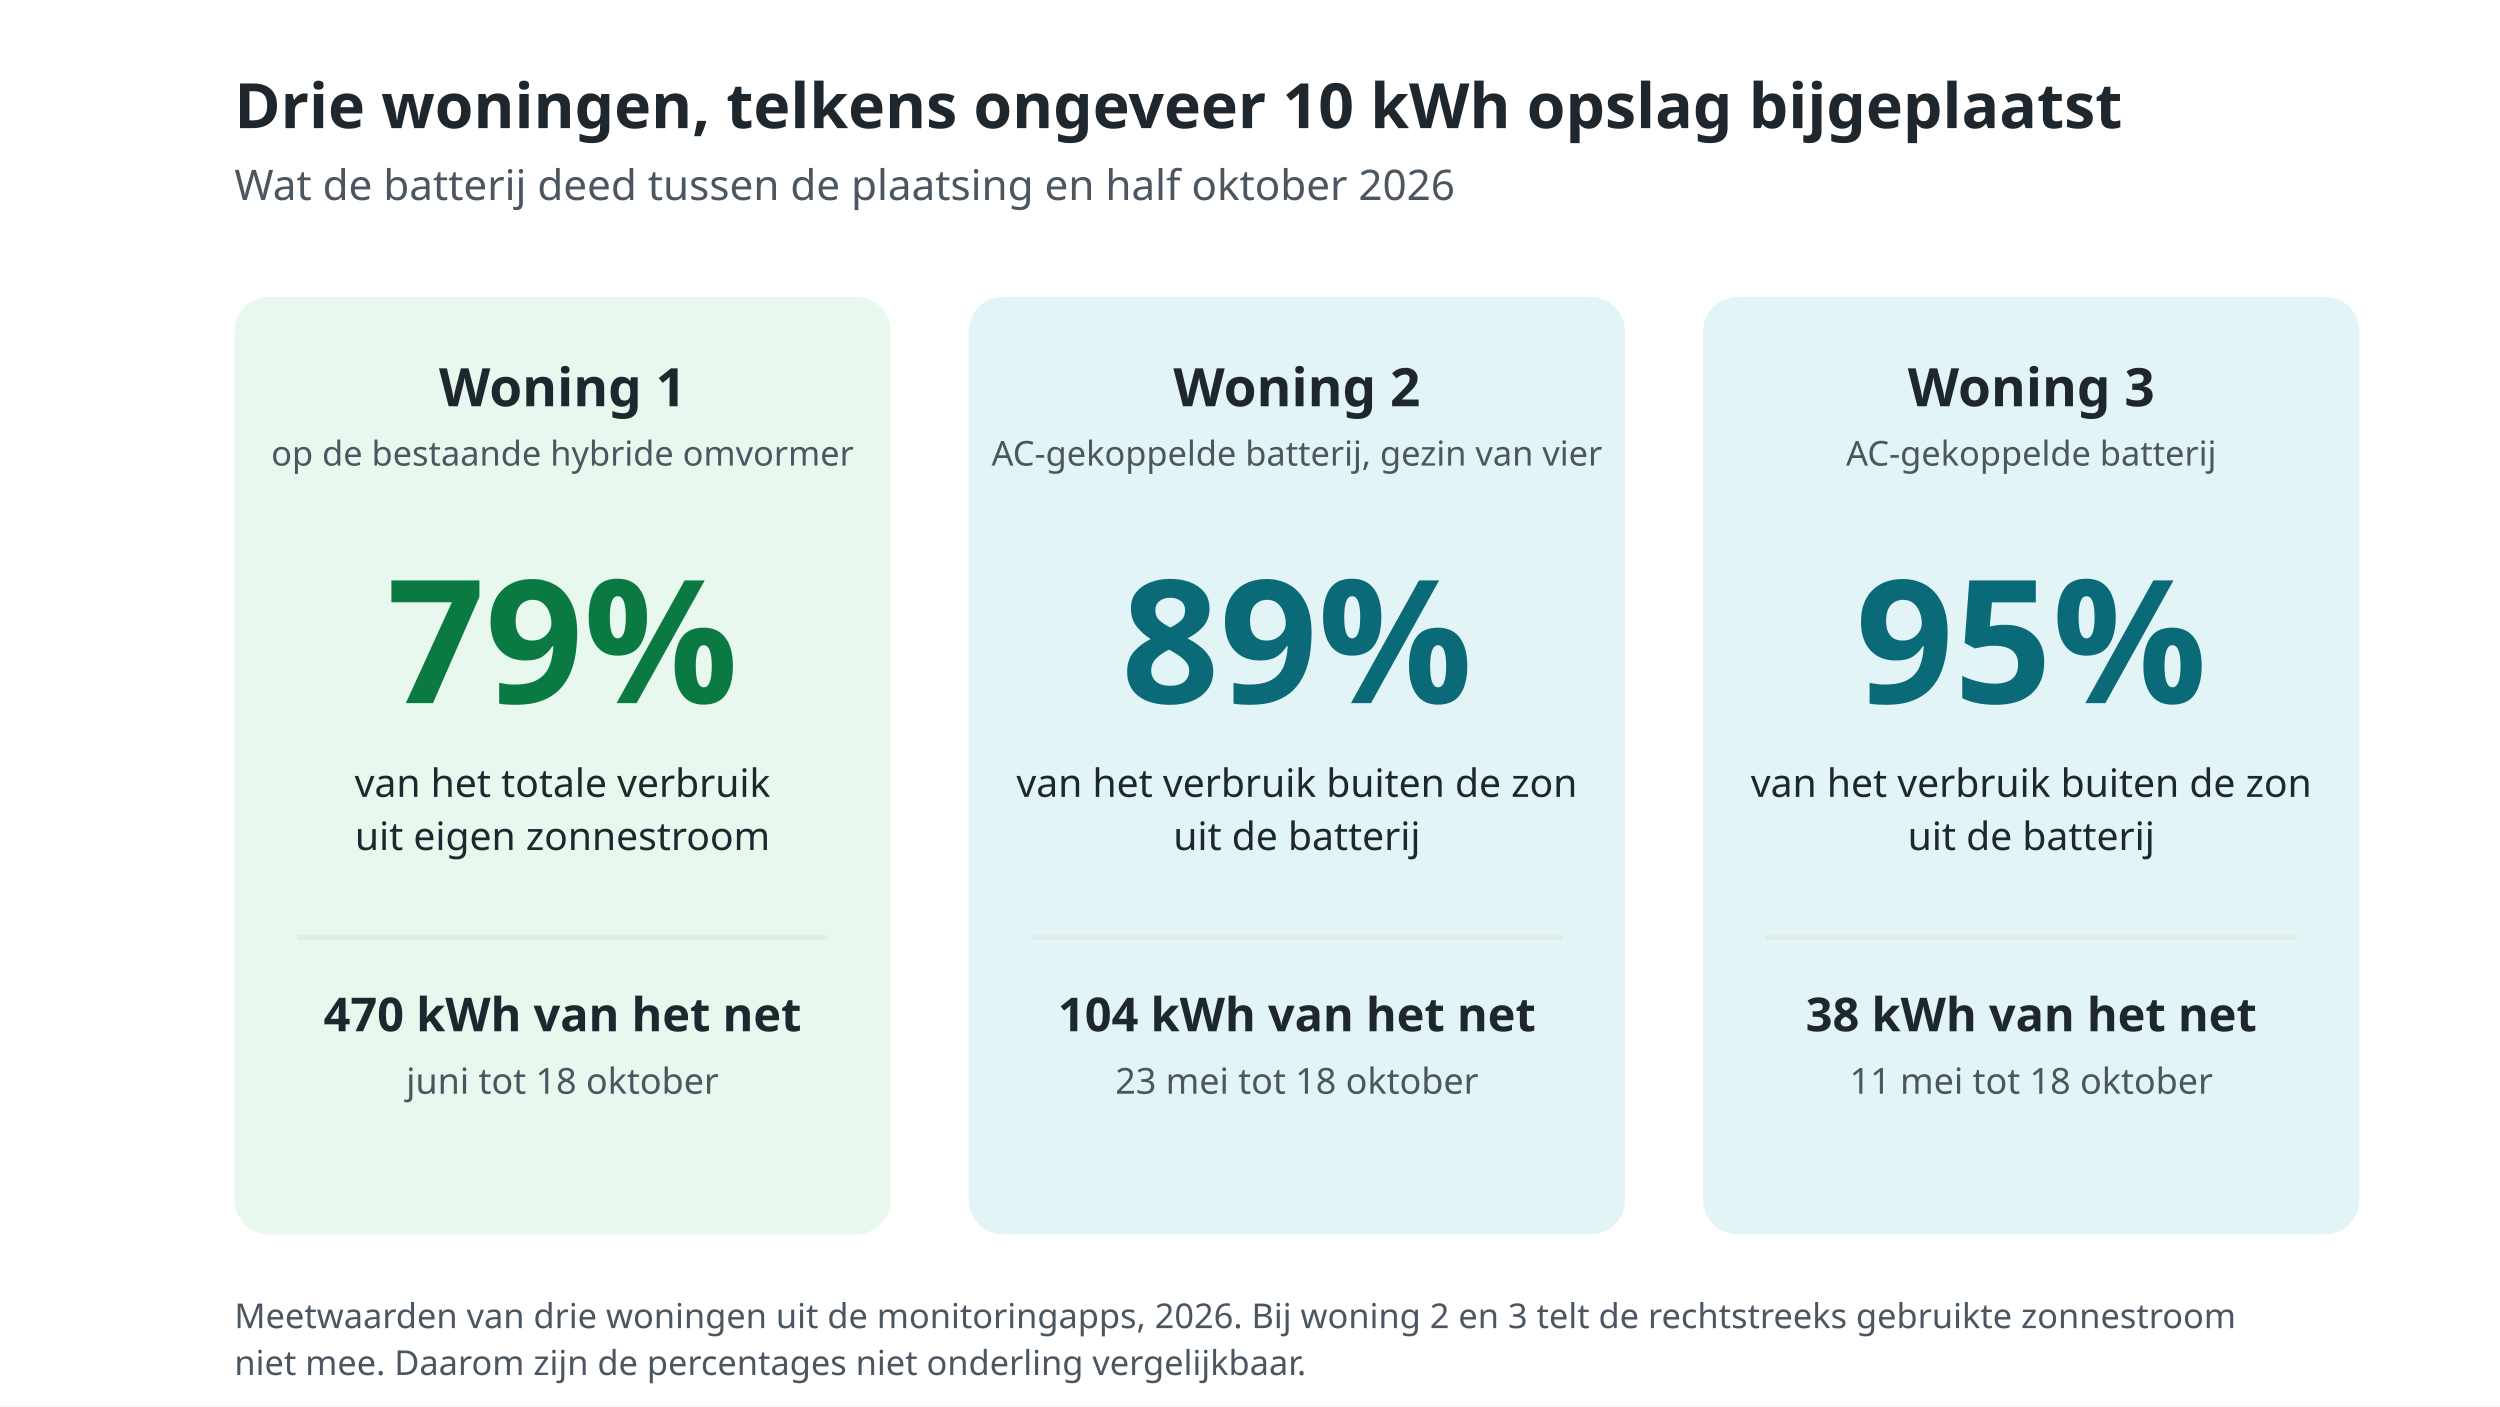
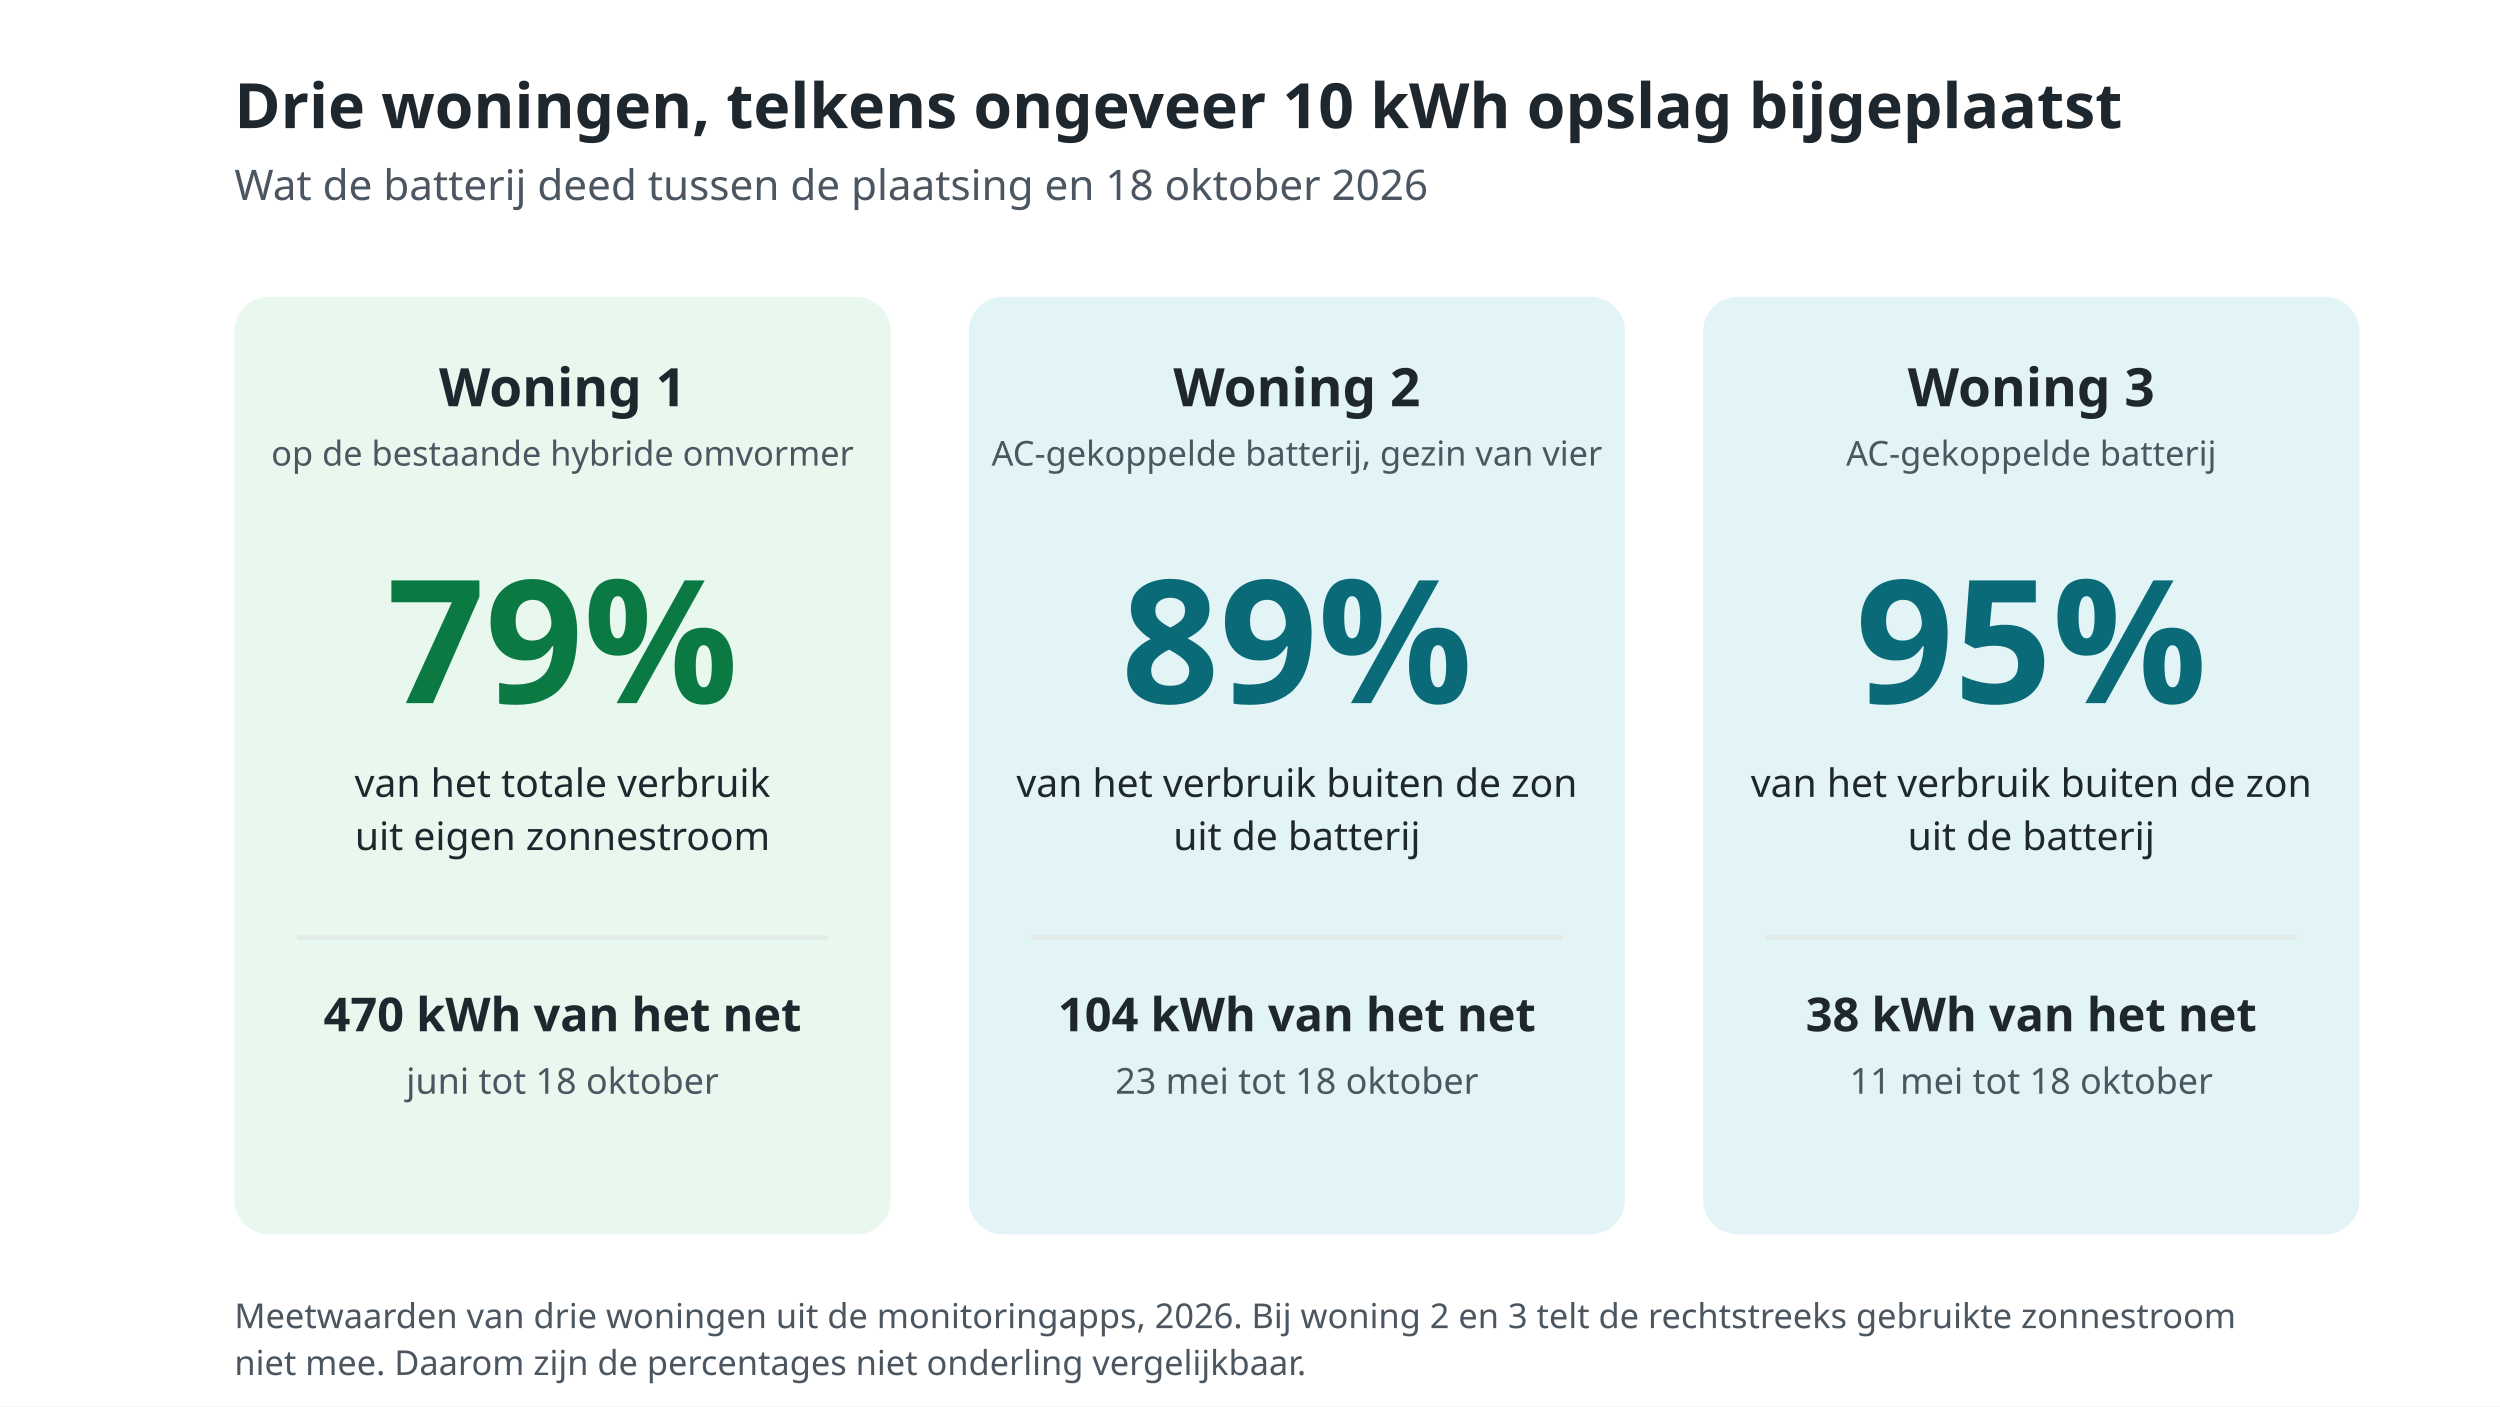
<svg xmlns="http://www.w3.org/2000/svg" viewBox="0 0 1600 900" width="1600" height="900" font-family="Instrument Sans, Segoe UI, sans-serif">
  <rect width="100%" height="100%" fill="#ffffff" />
  <text x="150" y="82" font-size="40" font-weight="650" fill="#1f272e">Drie woningen, telkens ongeveer 10 kWh opslag bijgeplaatst</text>
-   <text x="150" y="128" font-size="27" fill="#4b5661">Wat de batterij deed tussen de plaatsing en half oktober 2026</text>
+   <text x="150" y="128" font-size="27" fill="#4b5661">Wat de batterij deed tussen de plaatsing en 18 oktober 2026</text>
  <rect x="150" y="190" width="420" height="600" rx="22" fill="#e9f8ef" />
  <text x="360.0" y="260.0" font-size="34" fill="#1f272e" font-weight="650" text-anchor="middle">Woning 1</text>
  <text x="360.0" y="298.0" font-size="22" fill="#4b5661" text-anchor="middle">op de bestaande hybride omvormer</text>
  <text x="360.0" y="450.0" font-size="110" fill="#0b7a42" font-weight="650" text-anchor="middle">79%</text>
  <text x="360.0" y="510.0" font-size="25" fill="#1f272e" text-anchor="middle">van het totale verbruik</text>
  <text x="360.0" y="544.0" font-size="25" fill="#1f272e" text-anchor="middle">uit eigen zonnestroom</text>
  <line x1="190" x2="530" y1="600" y2="600" stroke="#e3ebe8" stroke-width="3" />
  <text x="360.0" y="660.0" font-size="30" fill="#1f272e" font-weight="650" text-anchor="middle">470 kWh van het net</text>
  <text x="360.0" y="700.0" font-size="23" fill="#4b5661" text-anchor="middle">juni tot 18 oktober</text>
  <rect x="620" y="190" width="420" height="600" rx="22" fill="#e3f4f6" />
  <text x="830.0" y="260.0" font-size="34" fill="#1f272e" font-weight="650" text-anchor="middle">Woning 2</text>
  <text x="830.0" y="298.0" font-size="22" fill="#4b5661" text-anchor="middle">AC-gekoppelde batterij, gezin van vier</text>
  <text x="830.0" y="450.0" font-size="110" fill="#0a6a78" font-weight="650" text-anchor="middle">89%</text>
  <text x="830.0" y="510.0" font-size="25" fill="#1f272e" text-anchor="middle">van het verbruik buiten de zon</text>
  <text x="830.0" y="544.0" font-size="25" fill="#1f272e" text-anchor="middle">uit de batterij</text>
  <line x1="660" x2="1000" y1="600" y2="600" stroke="#e3ebe8" stroke-width="3" />
  <text x="830.0" y="660.0" font-size="30" fill="#1f272e" font-weight="650" text-anchor="middle">104 kWh van het net</text>
  <text x="830.0" y="700.0" font-size="23" fill="#4b5661" text-anchor="middle">23 mei tot 18 oktober</text>
  <rect x="1090" y="190" width="420" height="600" rx="22" fill="#e3f4f6" />
  <text x="1300.0" y="260.0" font-size="34" fill="#1f272e" font-weight="650" text-anchor="middle">Woning 3</text>
  <text x="1300.0" y="298.0" font-size="22" fill="#4b5661" text-anchor="middle">AC-gekoppelde batterij</text>
  <text x="1300.0" y="450.0" font-size="110" fill="#0a6a78" font-weight="650" text-anchor="middle">95%</text>
  <text x="1300.0" y="510.0" font-size="25" fill="#1f272e" text-anchor="middle">van het verbruik buiten de zon</text>
  <text x="1300.0" y="544.0" font-size="25" fill="#1f272e" text-anchor="middle">uit de batterij</text>
  <line x1="1130" x2="1470" y1="600" y2="600" stroke="#e3ebe8" stroke-width="3" />
  <text x="1300.0" y="660.0" font-size="30" fill="#1f272e" font-weight="650" text-anchor="middle">38 kWh van het net</text>
  <text x="1300.0" y="700.0" font-size="23" fill="#4b5661" text-anchor="middle">11 mei tot 18 oktober</text>
  <text x="150.0" y="850.0" font-size="22" fill="#4b5661">Meetwaarden van drie woningen uit de monitoringapps, 2026. Bij woning 2 en 3 telt de rechtstreeks gebruikte zonnestroom</text>
  <text x="150.0" y="880.0" font-size="22" fill="#4b5661">niet mee. Daarom zijn de percentages niet onderling vergelijkbaar.</text>
</svg>
